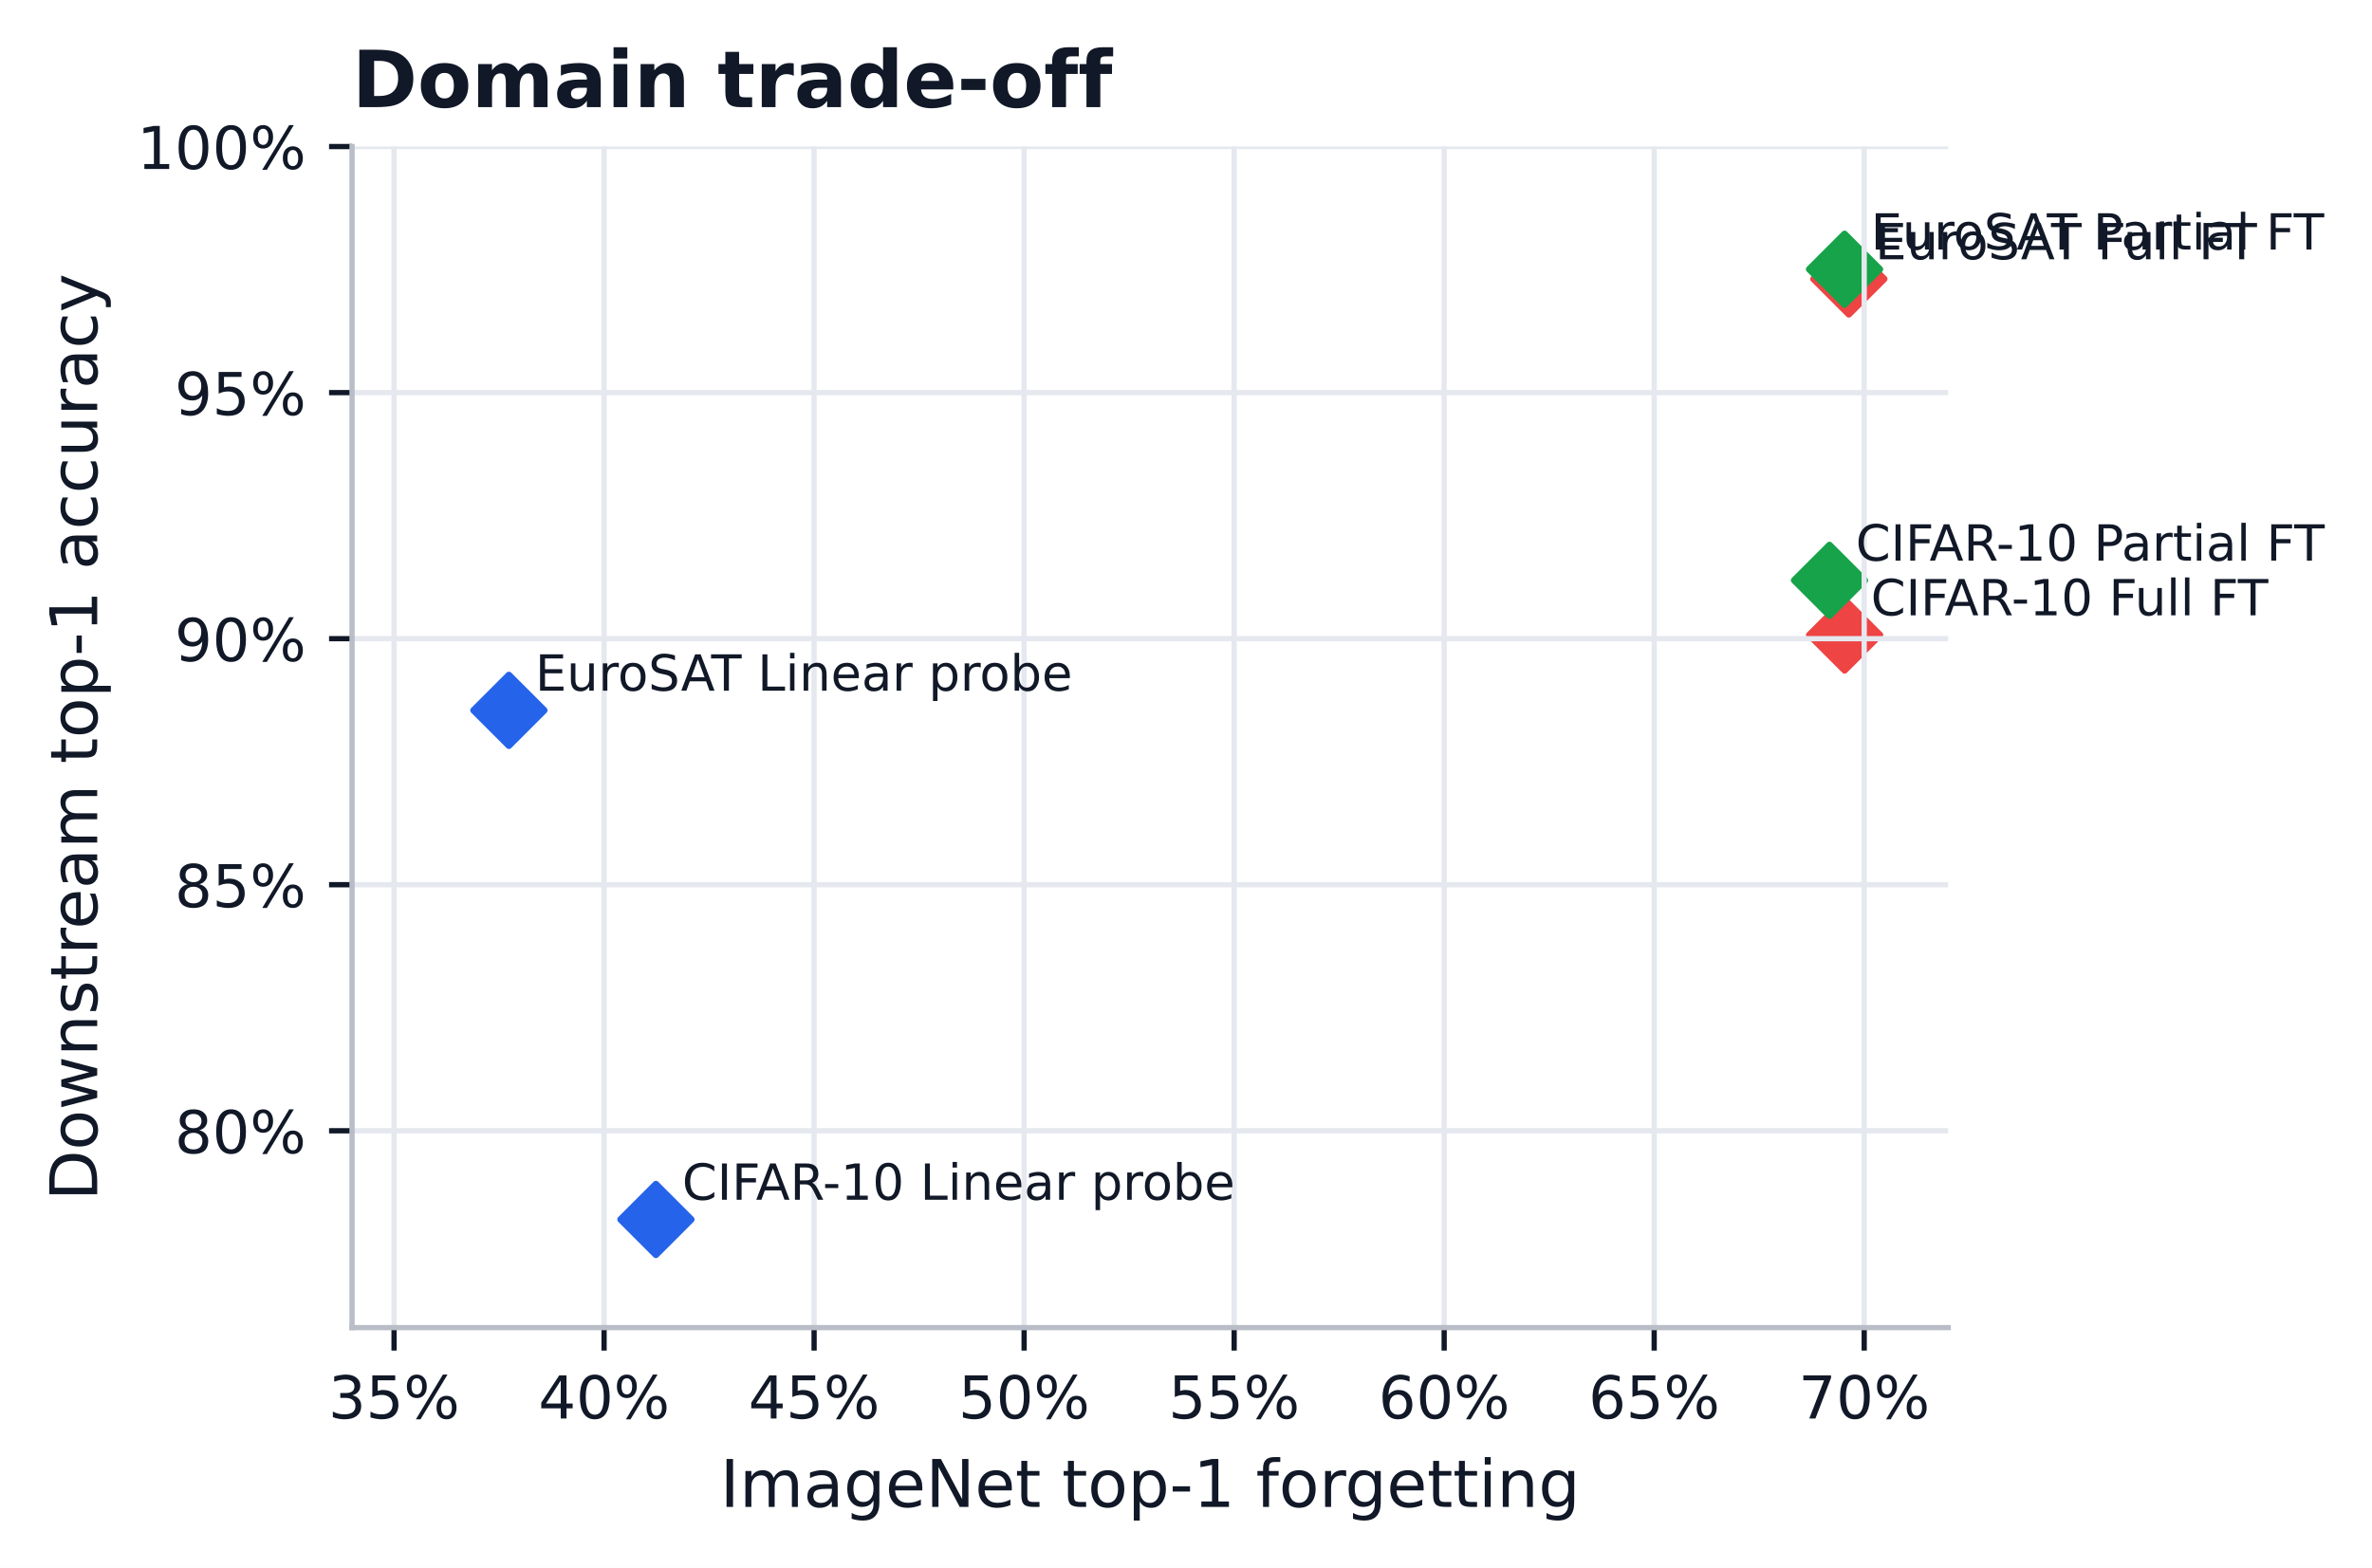
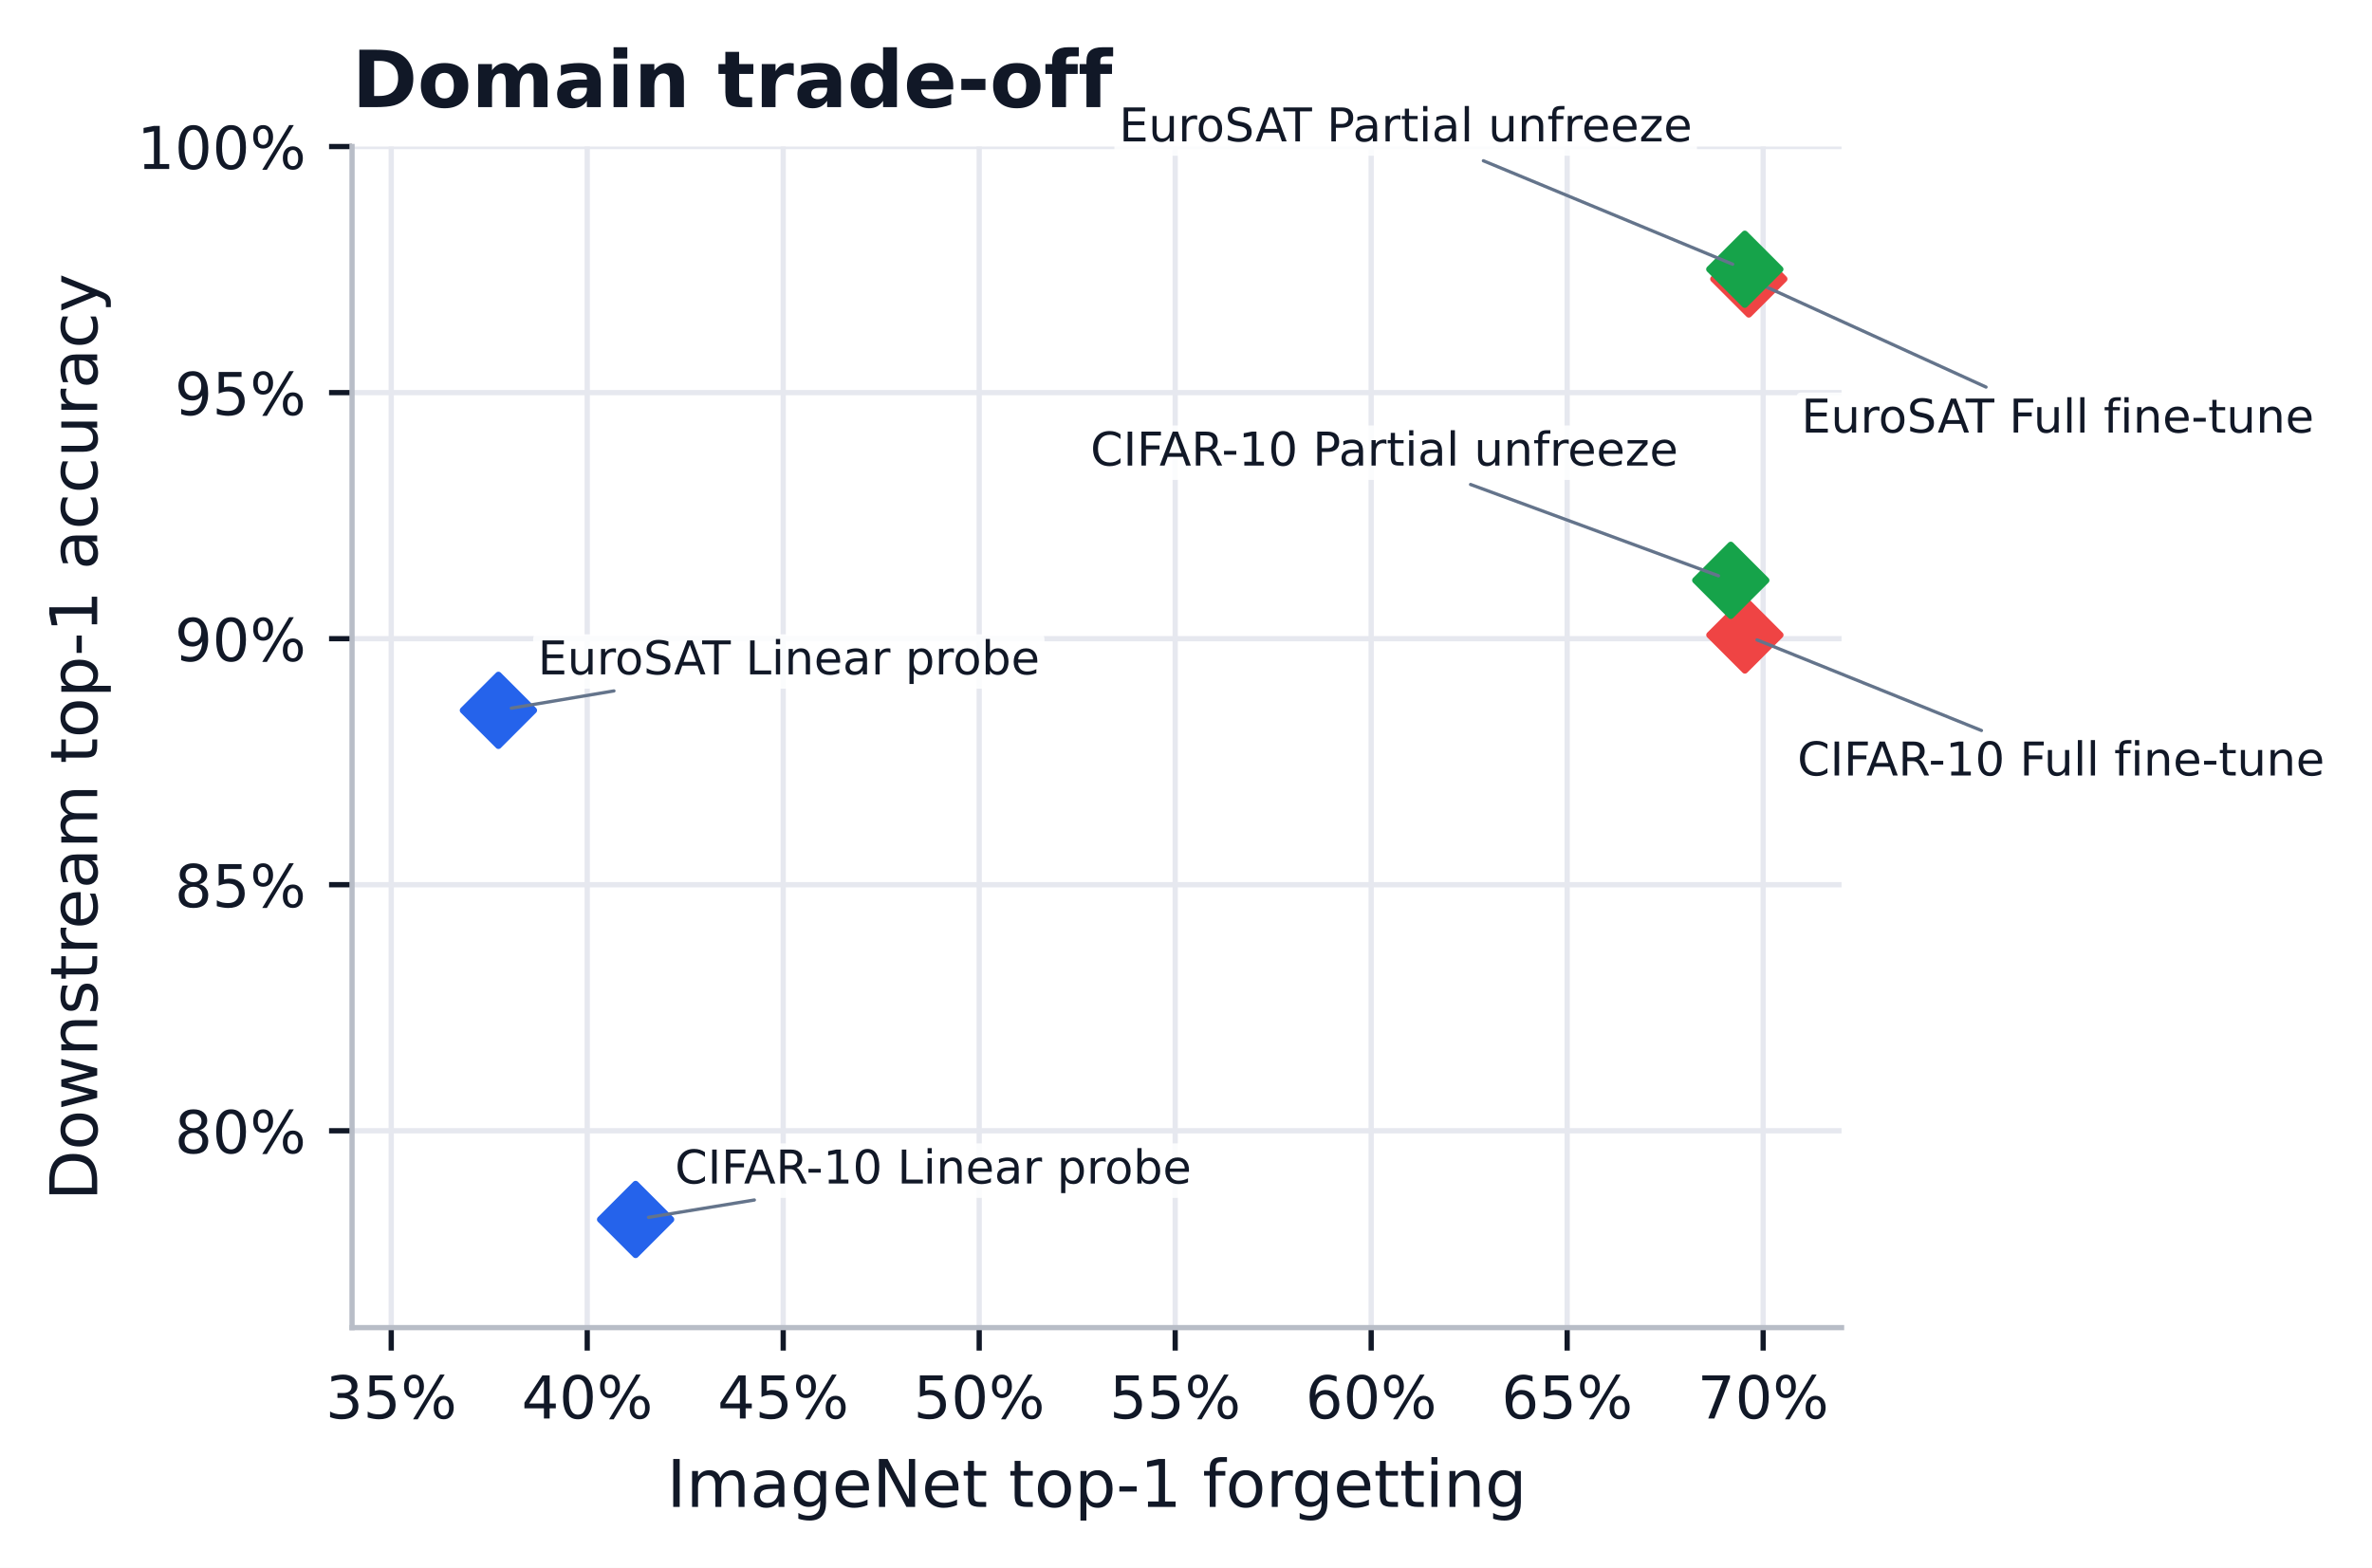
<svg xmlns="http://www.w3.org/2000/svg" xmlns:xlink="http://www.w3.org/1999/xlink" width="361.198pt" height="238.8pt" viewBox="0 0 361.198 238.8" version="1.1">
  <defs>
    <style type="text/css">*{stroke-linejoin: round; stroke-linecap: butt}</style>
  </defs>
  <g id="figure_1">
    <g id="patch_1">
      <path d="M 0 238.8  L 361.198 238.8  L 361.198 0  L 0 0  z " style="fill: #ffffff" />
    </g>
    <g id="axes_1">
      <g id="patch_2">
-         <path d="M 53.608 202.211  L 296.666 202.211  L 296.666 22.318  L 53.608 22.318  z " style="fill: #ffffff" />
-       </g>
-       <g id="PathCollection_1">
-         <defs>
-           <path id="m8d269167cc" d="M -0 5.385  L 5.385 0  L 0 -5.385  L -5.385 -0  z " style="stroke: #ef4444" />
-         </defs>
-         <g clip-path="url(#p6c90494dee)">
-           <use xlink:href="#m8d269167cc" x="280.893" y="96.718" style="fill: #ef4444; stroke: #ef4444" />
-         </g>
-       </g>
-       <g id="PathCollection_2">
-         <defs>
-           <path id="m1f5e838064" d="M -0 5.385  L 5.385 0  L 0 -5.385  L -5.385 -0  z " style="stroke: #2563eb" />
-         </defs>
-         <g clip-path="url(#p6c90494dee)">
-           <use xlink:href="#m1f5e838064" x="99.879" y="185.739" style="fill: #2563eb; stroke: #2563eb" />
-         </g>
-       </g>
-       <g id="PathCollection_3">
-         <defs>
-           <path id="m127b3c4d26" d="M -0 5.385  L 5.385 0  L 0 -5.385  L -5.385 -0  z " style="stroke: #16a34a" />
-         </defs>
-         <g clip-path="url(#p6c90494dee)">
-           <use xlink:href="#m127b3c4d26" x="278.59" y="88.39" style="fill: #16a34a; stroke: #16a34a" />
-         </g>
-       </g>
-       <g id="PathCollection_4">
-         <g clip-path="url(#p6c90494dee)">
-           <use xlink:href="#m8d269167cc" x="281.532" y="42.491" style="fill: #ef4444; stroke: #ef4444" />
-         </g>
-       </g>
-       <g id="PathCollection_5">
-         <g clip-path="url(#p6c90494dee)">
-           <use xlink:href="#m1f5e838064" x="77.492" y="108.193" style="fill: #2563eb; stroke: #2563eb" />
-         </g>
-       </g>
-       <g id="PathCollection_6">
-         <g clip-path="url(#p6c90494dee)">
-           <use xlink:href="#m127b3c4d26" x="280.88" y="41.011" style="fill: #16a34a; stroke: #16a34a" />
-         </g>
+         <path d="M 53.608 202.211  L 280.422 202.211  L 280.422 22.318  L 53.608 22.318  z " style="fill: #ffffff" />
      </g>
      <g id="matplotlib.axis_1">
        <g id="xtick_1">
          <g id="line2d_1">
-             <path d="M 60.005 202.211  L 60.005 22.318  " clip-path="url(#p6c90494dee)" style="fill: none; stroke: #e6e8ef; stroke-width: 0.8; stroke-linecap: square" />
+             <path d="M 59.577 202.211  L 59.577 22.318  " clip-path="url(#p090a78d6e3)" style="fill: none; stroke: #e6e8ef; stroke-width: 0.8; stroke-linecap: square" />
          </g>
          <g id="line2d_2">
            <defs>
-               <path id="mbbfd8ac1ca" d="M 0 0  L 0 3.5  " style="stroke: #111827; stroke-width: 0.8" />
+               <path id="maf47e297cd" d="M 0 0  L 0 3.5  " style="stroke: #111827; stroke-width: 0.8" />
            </defs>
            <g>
-               <use xlink:href="#mbbfd8ac1ca" x="60.005" y="202.211" style="fill: #111827; stroke: #111827; stroke-width: 0.8" />
+               <use xlink:href="#maf47e297cd" x="59.577" y="202.211" style="fill: #111827; stroke: #111827; stroke-width: 0.8" />
            </g>
          </g>
          <g id="text_1">
-             <text style="fill: #111827; font: 9px 'DejaVu Sans'; text-anchor: middle" x="60.005" y="216.05" transform="rotate(-0 60.00454 216.0497)">35%</text>
+             <text style="fill: #111827; font: 9px 'DejaVu Sans'; text-anchor: middle" x="59.577" y="216.05" transform="rotate(-0 59.57708 216.0497)">35%</text>
          </g>
        </g>
        <g id="xtick_2">
          <g id="line2d_3">
-             <path d="M 91.986 202.211  L 91.986 22.318  " clip-path="url(#p6c90494dee)" style="fill: none; stroke: #e6e8ef; stroke-width: 0.8; stroke-linecap: square" />
+             <path d="M 89.421 202.211  L 89.421 22.318  " clip-path="url(#p090a78d6e3)" style="fill: none; stroke: #e6e8ef; stroke-width: 0.8; stroke-linecap: square" />
          </g>
          <g id="line2d_4">
            <g>
-               <use xlink:href="#mbbfd8ac1ca" x="91.986" y="202.211" style="fill: #111827; stroke: #111827; stroke-width: 0.8" />
+               <use xlink:href="#maf47e297cd" x="89.421" y="202.211" style="fill: #111827; stroke: #111827; stroke-width: 0.8" />
            </g>
          </g>
          <g id="text_2">
-             <text style="fill: #111827; font: 9px 'DejaVu Sans'; text-anchor: middle" x="91.986" y="216.05" transform="rotate(-0 91.98581 216.0497)">40%</text>
+             <text style="fill: #111827; font: 9px 'DejaVu Sans'; text-anchor: middle" x="89.421" y="216.05" transform="rotate(-0 89.42105 216.0497)">40%</text>
          </g>
        </g>
        <g id="xtick_3">
          <g id="line2d_5">
-             <path d="M 123.967 202.211  L 123.967 22.318  " clip-path="url(#p6c90494dee)" style="fill: none; stroke: #e6e8ef; stroke-width: 0.8; stroke-linecap: square" />
+             <path d="M 119.265 202.211  L 119.265 22.318  " clip-path="url(#p090a78d6e3)" style="fill: none; stroke: #e6e8ef; stroke-width: 0.8; stroke-linecap: square" />
          </g>
          <g id="line2d_6">
            <g>
-               <use xlink:href="#mbbfd8ac1ca" x="123.967" y="202.211" style="fill: #111827; stroke: #111827; stroke-width: 0.8" />
+               <use xlink:href="#maf47e297cd" x="119.265" y="202.211" style="fill: #111827; stroke: #111827; stroke-width: 0.8" />
            </g>
          </g>
          <g id="text_3">
-             <text style="fill: #111827; font: 9px 'DejaVu Sans'; text-anchor: middle" x="123.967" y="216.05" transform="rotate(-0 123.9671 216.0497)">45%</text>
+             <text style="fill: #111827; font: 9px 'DejaVu Sans'; text-anchor: middle" x="119.265" y="216.05" transform="rotate(-0 119.265 216.0497)">45%</text>
          </g>
        </g>
        <g id="xtick_4">
          <g id="line2d_7">
-             <path d="M 155.948 202.211  L 155.948 22.318  " clip-path="url(#p6c90494dee)" style="fill: none; stroke: #e6e8ef; stroke-width: 0.8; stroke-linecap: square" />
+             <path d="M 149.109 202.211  L 149.109 22.318  " clip-path="url(#p090a78d6e3)" style="fill: none; stroke: #e6e8ef; stroke-width: 0.8; stroke-linecap: square" />
          </g>
          <g id="line2d_8">
            <g>
-               <use xlink:href="#mbbfd8ac1ca" x="155.948" y="202.211" style="fill: #111827; stroke: #111827; stroke-width: 0.8" />
+               <use xlink:href="#maf47e297cd" x="149.109" y="202.211" style="fill: #111827; stroke: #111827; stroke-width: 0.8" />
            </g>
          </g>
          <g id="text_4">
-             <text style="fill: #111827; font: 9px 'DejaVu Sans'; text-anchor: middle" x="155.948" y="216.05" transform="rotate(-0 155.9484 216.0497)">50%</text>
+             <text style="fill: #111827; font: 9px 'DejaVu Sans'; text-anchor: middle" x="149.109" y="216.05" transform="rotate(-0 149.109 216.0497)">50%</text>
          </g>
        </g>
        <g id="xtick_5">
          <g id="line2d_9">
-             <path d="M 187.93 202.211  L 187.93 22.318  " clip-path="url(#p6c90494dee)" style="fill: none; stroke: #e6e8ef; stroke-width: 0.8; stroke-linecap: square" />
+             <path d="M 178.953 202.211  L 178.953 22.318  " clip-path="url(#p090a78d6e3)" style="fill: none; stroke: #e6e8ef; stroke-width: 0.8; stroke-linecap: square" />
          </g>
          <g id="line2d_10">
            <g>
-               <use xlink:href="#mbbfd8ac1ca" x="187.93" y="202.211" style="fill: #111827; stroke: #111827; stroke-width: 0.8" />
+               <use xlink:href="#maf47e297cd" x="178.953" y="202.211" style="fill: #111827; stroke: #111827; stroke-width: 0.8" />
            </g>
          </g>
          <g id="text_5">
-             <text style="fill: #111827; font: 9px 'DejaVu Sans'; text-anchor: middle" x="187.93" y="216.05" transform="rotate(-0 187.9296 216.0497)">55%</text>
+             <text style="fill: #111827; font: 9px 'DejaVu Sans'; text-anchor: middle" x="178.953" y="216.05" transform="rotate(-0 178.953 216.0497)">55%</text>
          </g>
        </g>
        <g id="xtick_6">
          <g id="line2d_11">
-             <path d="M 219.911 202.211  L 219.911 22.318  " clip-path="url(#p6c90494dee)" style="fill: none; stroke: #e6e8ef; stroke-width: 0.8; stroke-linecap: square" />
+             <path d="M 208.797 202.211  L 208.797 22.318  " clip-path="url(#p090a78d6e3)" style="fill: none; stroke: #e6e8ef; stroke-width: 0.8; stroke-linecap: square" />
          </g>
          <g id="line2d_12">
            <g>
-               <use xlink:href="#mbbfd8ac1ca" x="219.911" y="202.211" style="fill: #111827; stroke: #111827; stroke-width: 0.8" />
+               <use xlink:href="#maf47e297cd" x="208.797" y="202.211" style="fill: #111827; stroke: #111827; stroke-width: 0.8" />
            </g>
          </g>
          <g id="text_6">
-             <text style="fill: #111827; font: 9px 'DejaVu Sans'; text-anchor: middle" x="219.911" y="216.05" transform="rotate(-0 219.9109 216.0497)">60%</text>
+             <text style="fill: #111827; font: 9px 'DejaVu Sans'; text-anchor: middle" x="208.797" y="216.05" transform="rotate(-0 208.7969 216.0497)">60%</text>
          </g>
        </g>
        <g id="xtick_7">
          <g id="line2d_13">
-             <path d="M 251.892 202.211  L 251.892 22.318  " clip-path="url(#p6c90494dee)" style="fill: none; stroke: #e6e8ef; stroke-width: 0.8; stroke-linecap: square" />
+             <path d="M 238.641 202.211  L 238.641 22.318  " clip-path="url(#p090a78d6e3)" style="fill: none; stroke: #e6e8ef; stroke-width: 0.8; stroke-linecap: square" />
          </g>
          <g id="line2d_14">
            <g>
-               <use xlink:href="#mbbfd8ac1ca" x="251.892" y="202.211" style="fill: #111827; stroke: #111827; stroke-width: 0.8" />
+               <use xlink:href="#maf47e297cd" x="238.641" y="202.211" style="fill: #111827; stroke: #111827; stroke-width: 0.8" />
            </g>
          </g>
          <g id="text_7">
-             <text style="fill: #111827; font: 9px 'DejaVu Sans'; text-anchor: middle" x="251.892" y="216.05" transform="rotate(-0 251.8922 216.0497)">65%</text>
+             <text style="fill: #111827; font: 9px 'DejaVu Sans'; text-anchor: middle" x="238.641" y="216.05" transform="rotate(-0 238.6409 216.0497)">65%</text>
          </g>
        </g>
        <g id="xtick_8">
          <g id="line2d_15">
-             <path d="M 283.873 202.211  L 283.873 22.318  " clip-path="url(#p6c90494dee)" style="fill: none; stroke: #e6e8ef; stroke-width: 0.8; stroke-linecap: square" />
+             <path d="M 268.485 202.211  L 268.485 22.318  " clip-path="url(#p090a78d6e3)" style="fill: none; stroke: #e6e8ef; stroke-width: 0.8; stroke-linecap: square" />
          </g>
          <g id="line2d_16">
            <g>
-               <use xlink:href="#mbbfd8ac1ca" x="283.873" y="202.211" style="fill: #111827; stroke: #111827; stroke-width: 0.8" />
+               <use xlink:href="#maf47e297cd" x="268.485" y="202.211" style="fill: #111827; stroke: #111827; stroke-width: 0.8" />
            </g>
          </g>
          <g id="text_8">
-             <text style="fill: #111827; font: 9px 'DejaVu Sans'; text-anchor: middle" x="283.873" y="216.05" transform="rotate(-0 283.8734 216.0497)">70%</text>
+             <text style="fill: #111827; font: 9px 'DejaVu Sans'; text-anchor: middle" x="268.485" y="216.05" transform="rotate(-0 268.4849 216.0497)">70%</text>
          </g>
        </g>
        <g id="text_9">
-           <text style="fill: #111827; font: 10px 'DejaVu Sans'; text-anchor: middle" x="175.137" y="229.52" transform="rotate(-0 175.1371 229.5198)">ImageNet top-1 forgetting</text>
+           <text style="fill: #111827; font: 10px 'DejaVu Sans'; text-anchor: middle" x="167.015" y="229.52" transform="rotate(-0 167.0154 229.5198)">ImageNet top-1 forgetting</text>
        </g>
      </g>
      <g id="matplotlib.axis_2">
        <g id="ytick_1">
          <g id="line2d_17">
-             <path d="M 53.608 172.229  L 296.666 172.229  " clip-path="url(#p6c90494dee)" style="fill: none; stroke: #e6e8ef; stroke-width: 0.8; stroke-linecap: square" />
+             <path d="M 53.608 172.229  L 280.422 172.229  " clip-path="url(#p090a78d6e3)" style="fill: none; stroke: #e6e8ef; stroke-width: 0.8; stroke-linecap: square" />
          </g>
          <g id="line2d_18">
            <defs>
-               <path id="me133a85631" d="M 0 0  L -3.5 0  " style="stroke: #111827; stroke-width: 0.8" />
+               <path id="m61da24db86" d="M 0 0  L -3.5 0  " style="stroke: #111827; stroke-width: 0.8" />
            </defs>
            <g>
-               <use xlink:href="#me133a85631" x="53.608" y="172.229" style="fill: #111827; stroke: #111827; stroke-width: 0.8" />
+               <use xlink:href="#m61da24db86" x="53.608" y="172.229" style="fill: #111827; stroke: #111827; stroke-width: 0.8" />
            </g>
          </g>
          <g id="text_10">
            <text style="fill: #111827; font: 9px 'DejaVu Sans'; text-anchor: end" x="46.608" y="175.648" transform="rotate(-0 46.60828 175.6482)">80%</text>
          </g>
        </g>
        <g id="ytick_2">
          <g id="line2d_19">
-             <path d="M 53.608 134.751  L 296.666 134.751  " clip-path="url(#p6c90494dee)" style="fill: none; stroke: #e6e8ef; stroke-width: 0.8; stroke-linecap: square" />
+             <path d="M 53.608 134.751  L 280.422 134.751  " clip-path="url(#p090a78d6e3)" style="fill: none; stroke: #e6e8ef; stroke-width: 0.8; stroke-linecap: square" />
          </g>
          <g id="line2d_20">
            <g>
-               <use xlink:href="#me133a85631" x="53.608" y="134.751" style="fill: #111827; stroke: #111827; stroke-width: 0.8" />
+               <use xlink:href="#m61da24db86" x="53.608" y="134.751" style="fill: #111827; stroke: #111827; stroke-width: 0.8" />
            </g>
          </g>
          <g id="text_11">
            <text style="fill: #111827; font: 9px 'DejaVu Sans'; text-anchor: end" x="46.608" y="138.171" transform="rotate(-0 46.60828 138.1705)">85%</text>
          </g>
        </g>
        <g id="ytick_3">
          <g id="line2d_21">
-             <path d="M 53.608 97.274  L 296.666 97.274  " clip-path="url(#p6c90494dee)" style="fill: none; stroke: #e6e8ef; stroke-width: 0.8; stroke-linecap: square" />
+             <path d="M 53.608 97.274  L 280.422 97.274  " clip-path="url(#p090a78d6e3)" style="fill: none; stroke: #e6e8ef; stroke-width: 0.8; stroke-linecap: square" />
          </g>
          <g id="line2d_22">
            <g>
-               <use xlink:href="#me133a85631" x="53.608" y="97.274" style="fill: #111827; stroke: #111827; stroke-width: 0.8" />
+               <use xlink:href="#m61da24db86" x="53.608" y="97.274" style="fill: #111827; stroke: #111827; stroke-width: 0.8" />
            </g>
          </g>
          <g id="text_12">
            <text style="fill: #111827; font: 9px 'DejaVu Sans'; text-anchor: end" x="46.608" y="100.693" transform="rotate(-0 46.60828 100.6928)">90%</text>
          </g>
        </g>
        <g id="ytick_4">
          <g id="line2d_23">
-             <path d="M 53.608 59.796  L 296.666 59.796  " clip-path="url(#p6c90494dee)" style="fill: none; stroke: #e6e8ef; stroke-width: 0.8; stroke-linecap: square" />
+             <path d="M 53.608 59.796  L 280.422 59.796  " clip-path="url(#p090a78d6e3)" style="fill: none; stroke: #e6e8ef; stroke-width: 0.8; stroke-linecap: square" />
          </g>
          <g id="line2d_24">
            <g>
-               <use xlink:href="#me133a85631" x="53.608" y="59.796" style="fill: #111827; stroke: #111827; stroke-width: 0.8" />
+               <use xlink:href="#m61da24db86" x="53.608" y="59.796" style="fill: #111827; stroke: #111827; stroke-width: 0.8" />
            </g>
          </g>
          <g id="text_13">
            <text style="fill: #111827; font: 9px 'DejaVu Sans'; text-anchor: end" x="46.608" y="63.215" transform="rotate(-0 46.60828 63.21512)">95%</text>
          </g>
        </g>
        <g id="ytick_5">
          <g id="line2d_25">
-             <path d="M 53.608 22.318  L 296.666 22.318  " clip-path="url(#p6c90494dee)" style="fill: none; stroke: #e6e8ef; stroke-width: 0.8; stroke-linecap: square" />
+             <path d="M 53.608 22.318  L 280.422 22.318  " clip-path="url(#p090a78d6e3)" style="fill: none; stroke: #e6e8ef; stroke-width: 0.8; stroke-linecap: square" />
          </g>
          <g id="line2d_26">
            <g>
-               <use xlink:href="#me133a85631" x="53.608" y="22.318" style="fill: #111827; stroke: #111827; stroke-width: 0.8" />
+               <use xlink:href="#m61da24db86" x="53.608" y="22.318" style="fill: #111827; stroke: #111827; stroke-width: 0.8" />
            </g>
          </g>
          <g id="text_14">
            <text style="fill: #111827; font: 9px 'DejaVu Sans'; text-anchor: end" x="46.608" y="25.737" transform="rotate(-0 46.60828 25.73742)">100%</text>
          </g>
        </g>
        <g id="text_15">
          <text style="fill: #111827; font: 10px 'DejaVu Sans'; text-anchor: middle" x="14.798" y="112.265" transform="rotate(-90 14.79844 112.2646)">Downstream top-1 accuracy</text>
        </g>
      </g>
      <g id="patch_3">
        <path d="M 53.608 202.211  L 53.608 22.318  " style="fill: none; stroke: #b8bdc7; stroke-width: 0.8; stroke-linejoin: miter; stroke-linecap: square" />
      </g>
      <g id="patch_4">
-         <path d="M 53.608 202.211  L 296.666 202.211  " style="fill: none; stroke: #b8bdc7; stroke-width: 0.8; stroke-linejoin: miter; stroke-linecap: square" />
+         <path d="M 53.608 202.211  L 280.422 202.211  " style="fill: none; stroke: #b8bdc7; stroke-width: 0.8; stroke-linejoin: miter; stroke-linecap: square" />
+       </g>
+       <g id="PathCollection_1">
+         <defs>
+           <path id="m25cf414cbd" d="M 0 5.385  L 5.385 0  L 0 -5.385  L -5.385 0  z " style="stroke: #ef4444" />
+         </defs>
+         <g clip-path="url(#p090a78d6e3)">
+           <use xlink:href="#m25cf414cbd" x="265.703" y="96.718" style="fill: #ef4444; stroke: #ef4444" />
+         </g>
+       </g>
+       <g id="patch_5">
+         <path d="M 301.726 111.26  Q 284.64 104.363 267.555 97.466  " style="fill: none; stroke: #64748b; stroke-width: 0.5; stroke-linecap: round" />
      </g>
      <g id="text_16">
-         <text style="fill: #111827; font: 7.6px 'DejaVu Sans'; text-anchor: start" x="284.893" y="93.718" transform="rotate(-0 284.8928 93.7183)">CIFAR-10 Full FT</text>
+         <g id="patch_6">
+           <path d="M 273.703 120.3  L 353.998 120.3  Q 354.708 120.3 354.708 119.59  L 354.708 112.718  Q 354.708 112.008 353.998 112.008  L 273.703 112.008  Q 272.993 112.008 272.993 112.718  L 272.993 119.59  Q 272.993 120.3 273.703 120.3  z " style="fill: #ffffff; opacity: 0.85" />
+         </g>
+         <text style="fill: #111827; font: 7.1px 'DejaVu Sans'; text-anchor: start" x="273.703" y="118.113" transform="rotate(-0 273.7034 118.1132)">CIFAR-10 Full fine-tune</text>
+       </g>
+       <g id="PathCollection_2">
+         <defs>
+           <path id="me140f3bdd0" d="M 0 5.385  L 5.385 0  L 0 -5.385  L -5.385 0  z " style="stroke: #2563eb" />
+         </defs>
+         <g clip-path="url(#p090a78d6e3)">
+           <use xlink:href="#me140f3bdd0" x="96.787" y="185.739" style="fill: #2563eb; stroke: #2563eb" />
+         </g>
+       </g>
+       <g id="patch_7">
+         <path d="M 114.869 182.773  Q 106.814 184.094 98.76 185.416  " style="fill: none; stroke: #64748b; stroke-width: 0.5; stroke-linecap: round" />
      </g>
      <g id="text_17">
-         <text style="fill: #111827; font: 7.6px 'DejaVu Sans'; text-anchor: start" x="103.879" y="182.739" transform="rotate(-0 103.8788 182.7394)">CIFAR-10 Linear probe</text>
+         <g id="patch_8">
+           <path d="M 102.787 182.449  L 181.443 182.449  Q 182.153 182.449 182.153 181.739  L 182.153 174.868  Q 182.153 174.158 181.443 174.158  L 102.787 174.158  Q 102.077 174.158 102.077 174.868  L 102.077 181.739  Q 102.077 182.449 102.787 182.449  z " style="fill: #ffffff; opacity: 0.85" />
+         </g>
+         <text style="fill: #111827; font: 7.1px 'DejaVu Sans'; text-anchor: start" x="102.787" y="180.263" transform="rotate(-0 102.7865 180.2628)">CIFAR-10 Linear probe</text>
+       </g>
+       <g id="PathCollection_3">
+         <defs>
+           <path id="mfe8e7206e4" d="M 0 5.385  L 5.385 0  L 0 -5.385  L -5.385 0  z " style="stroke: #16a34a" />
+         </defs>
+         <g clip-path="url(#p090a78d6e3)">
+           <use xlink:href="#mfe8e7206e4" x="263.555" y="88.39" style="fill: #16a34a; stroke: #16a34a" />
+         </g>
+       </g>
+       <g id="patch_9">
+         <path d="M 223.932 73.792  Q 242.804 80.745 261.676 87.698  " style="fill: none; stroke: #64748b; stroke-width: 0.5; stroke-linecap: round" />
      </g>
      <g id="text_18">
-         <text style="fill: #111827; font: 7.6px 'DejaVu Sans'; text-anchor: start" x="282.59" y="85.39" transform="rotate(-0 282.5901 85.38992)">CIFAR-10 Partial FT</text>
+         <g id="patch_10">
+           <path d="M 166.05 73.1  L 255.555 73.1  Q 256.265 73.1 256.265 72.39  L 256.265 65.518  Q 256.265 64.808 255.555 64.808  L 166.05 64.808  Q 165.34 64.808 165.34 65.518  L 165.34 72.39  Q 165.34 73.1 166.05 73.1  z " style="fill: #ffffff; opacity: 0.85" />
+         </g>
+         <text style="fill: #111827; font: 7.1px 'DejaVu Sans'; text-anchor: end" x="255.555" y="70.913" transform="rotate(-0 255.5546 70.91334)">CIFAR-10 Partial unfreeze</text>
+       </g>
+       <g id="PathCollection_4">
+         <g clip-path="url(#p090a78d6e3)">
+           <use xlink:href="#m25cf414cbd" x="266.3" y="42.491" style="fill: #ef4444; stroke: #ef4444" />
+         </g>
+       </g>
+       <g id="patch_11">
+         <path d="M 302.423 58.953  Q 285.272 51.137 268.121 43.321  " style="fill: none; stroke: #64748b; stroke-width: 0.5; stroke-linecap: round" />
      </g>
      <g id="text_19">
-         <text style="fill: #111827; font: 7.6px 'DejaVu Sans'; text-anchor: start" x="285.532" y="39.491" transform="rotate(-0 285.5324 39.49131)">EuroSAT Full FT</text>
+         <g id="patch_12">
+           <path d="M 274.3 68.073  L 352.377 68.073  Q 353.087 68.073 353.087 67.363  L 353.087 60.491  Q 353.087 59.781 352.377 59.781  L 274.3 59.781  Q 273.59 59.781 273.59 60.491  L 273.59 67.363  Q 273.59 68.073 274.3 68.073  z " style="fill: #ffffff; opacity: 0.85" />
+         </g>
+         <text style="fill: #111827; font: 7.1px 'DejaVu Sans'; text-anchor: start" x="274.3" y="65.886" transform="rotate(-0 274.3003 65.8862)">EuroSAT Full fine-tune</text>
+       </g>
+       <g id="PathCollection_5">
+         <g clip-path="url(#p090a78d6e3)">
+           <use xlink:href="#me140f3bdd0" x="75.896" y="108.193" style="fill: #2563eb; stroke: #2563eb" />
+         </g>
+       </g>
+       <g id="patch_13">
+         <path d="M 93.488 105.235  Q 85.677 106.548 77.867 107.861  " style="fill: none; stroke: #64748b; stroke-width: 0.5; stroke-linecap: round" />
      </g>
      <g id="text_20">
-         <text style="fill: #111827; font: 7.6px 'DejaVu Sans'; text-anchor: start" x="81.492" y="105.193" transform="rotate(-0 81.49189 105.193)">EuroSAT Linear probe</text>
+         <g id="patch_14">
+           <path d="M 81.896 104.903  L 158.335 104.903  Q 159.045 104.903 159.045 104.193  L 159.045 97.321  Q 159.045 96.611 158.335 96.611  L 81.896 96.611  Q 81.186 96.611 81.186 97.321  L 81.186 104.193  Q 81.186 104.903 81.896 104.903  z " style="fill: #ffffff; opacity: 0.85" />
+         </g>
+         <text style="fill: #111827; font: 7.1px 'DejaVu Sans'; text-anchor: start" x="81.896" y="102.716" transform="rotate(-0 81.89576 102.7164)">EuroSAT Linear probe</text>
+       </g>
+       <g id="PathCollection_6">
+         <g clip-path="url(#p090a78d6e3)">
+           <use xlink:href="#mfe8e7206e4" x="265.691" y="41.011" style="fill: #16a34a; stroke: #16a34a" />
+         </g>
+       </g>
+       <g id="patch_15">
+         <path d="M 225.885 24.488  Q 244.864 32.366 263.843 40.243  " style="fill: none; stroke: #64748b; stroke-width: 0.5; stroke-linecap: round" />
      </g>
      <g id="text_21">
-         <text style="fill: #111827; font: 7.6px 'DejaVu Sans'; text-anchor: start" x="284.88" y="38.011" transform="rotate(-0 284.88 38.01071)">EuroSAT Partial FT</text>
+         <g id="patch_16">
+           <path d="M 170.405 23.721  L 257.691 23.721  Q 258.401 23.721 258.401 23.011  L 258.401 16.139  Q 258.401 15.429 257.691 15.429  L 170.405 15.429  Q 169.695 15.429 169.695 16.139  L 169.695 23.011  Q 169.695 23.721 170.405 23.721  z " style="fill: #ffffff; opacity: 0.85" />
+         </g>
+         <text style="fill: #111827; font: 7.1px 'DejaVu Sans'; text-anchor: end" x="257.691" y="21.534" transform="rotate(-0 257.6915 21.53413)">EuroSAT Partial unfreeze</text>
      </g>
      <g id="text_22">
        <text style="fill: #111827; font: 700 12px 'DejaVu Sans'; text-anchor: start" x="53.608" y="16.318" transform="rotate(-0 53.60828 16.31812)">Domain trade-off</text>
      </g>
    </g>
  </g>
  <defs>
-     <clipPath id="p6c90494dee">
-       <rect x="53.608" y="22.318" width="243.058" height="179.893" />
+     <clipPath id="p090a78d6e3">
+       <rect x="53.608" y="22.318" width="226.814" height="179.893" />
    </clipPath>
  </defs>
</svg>
